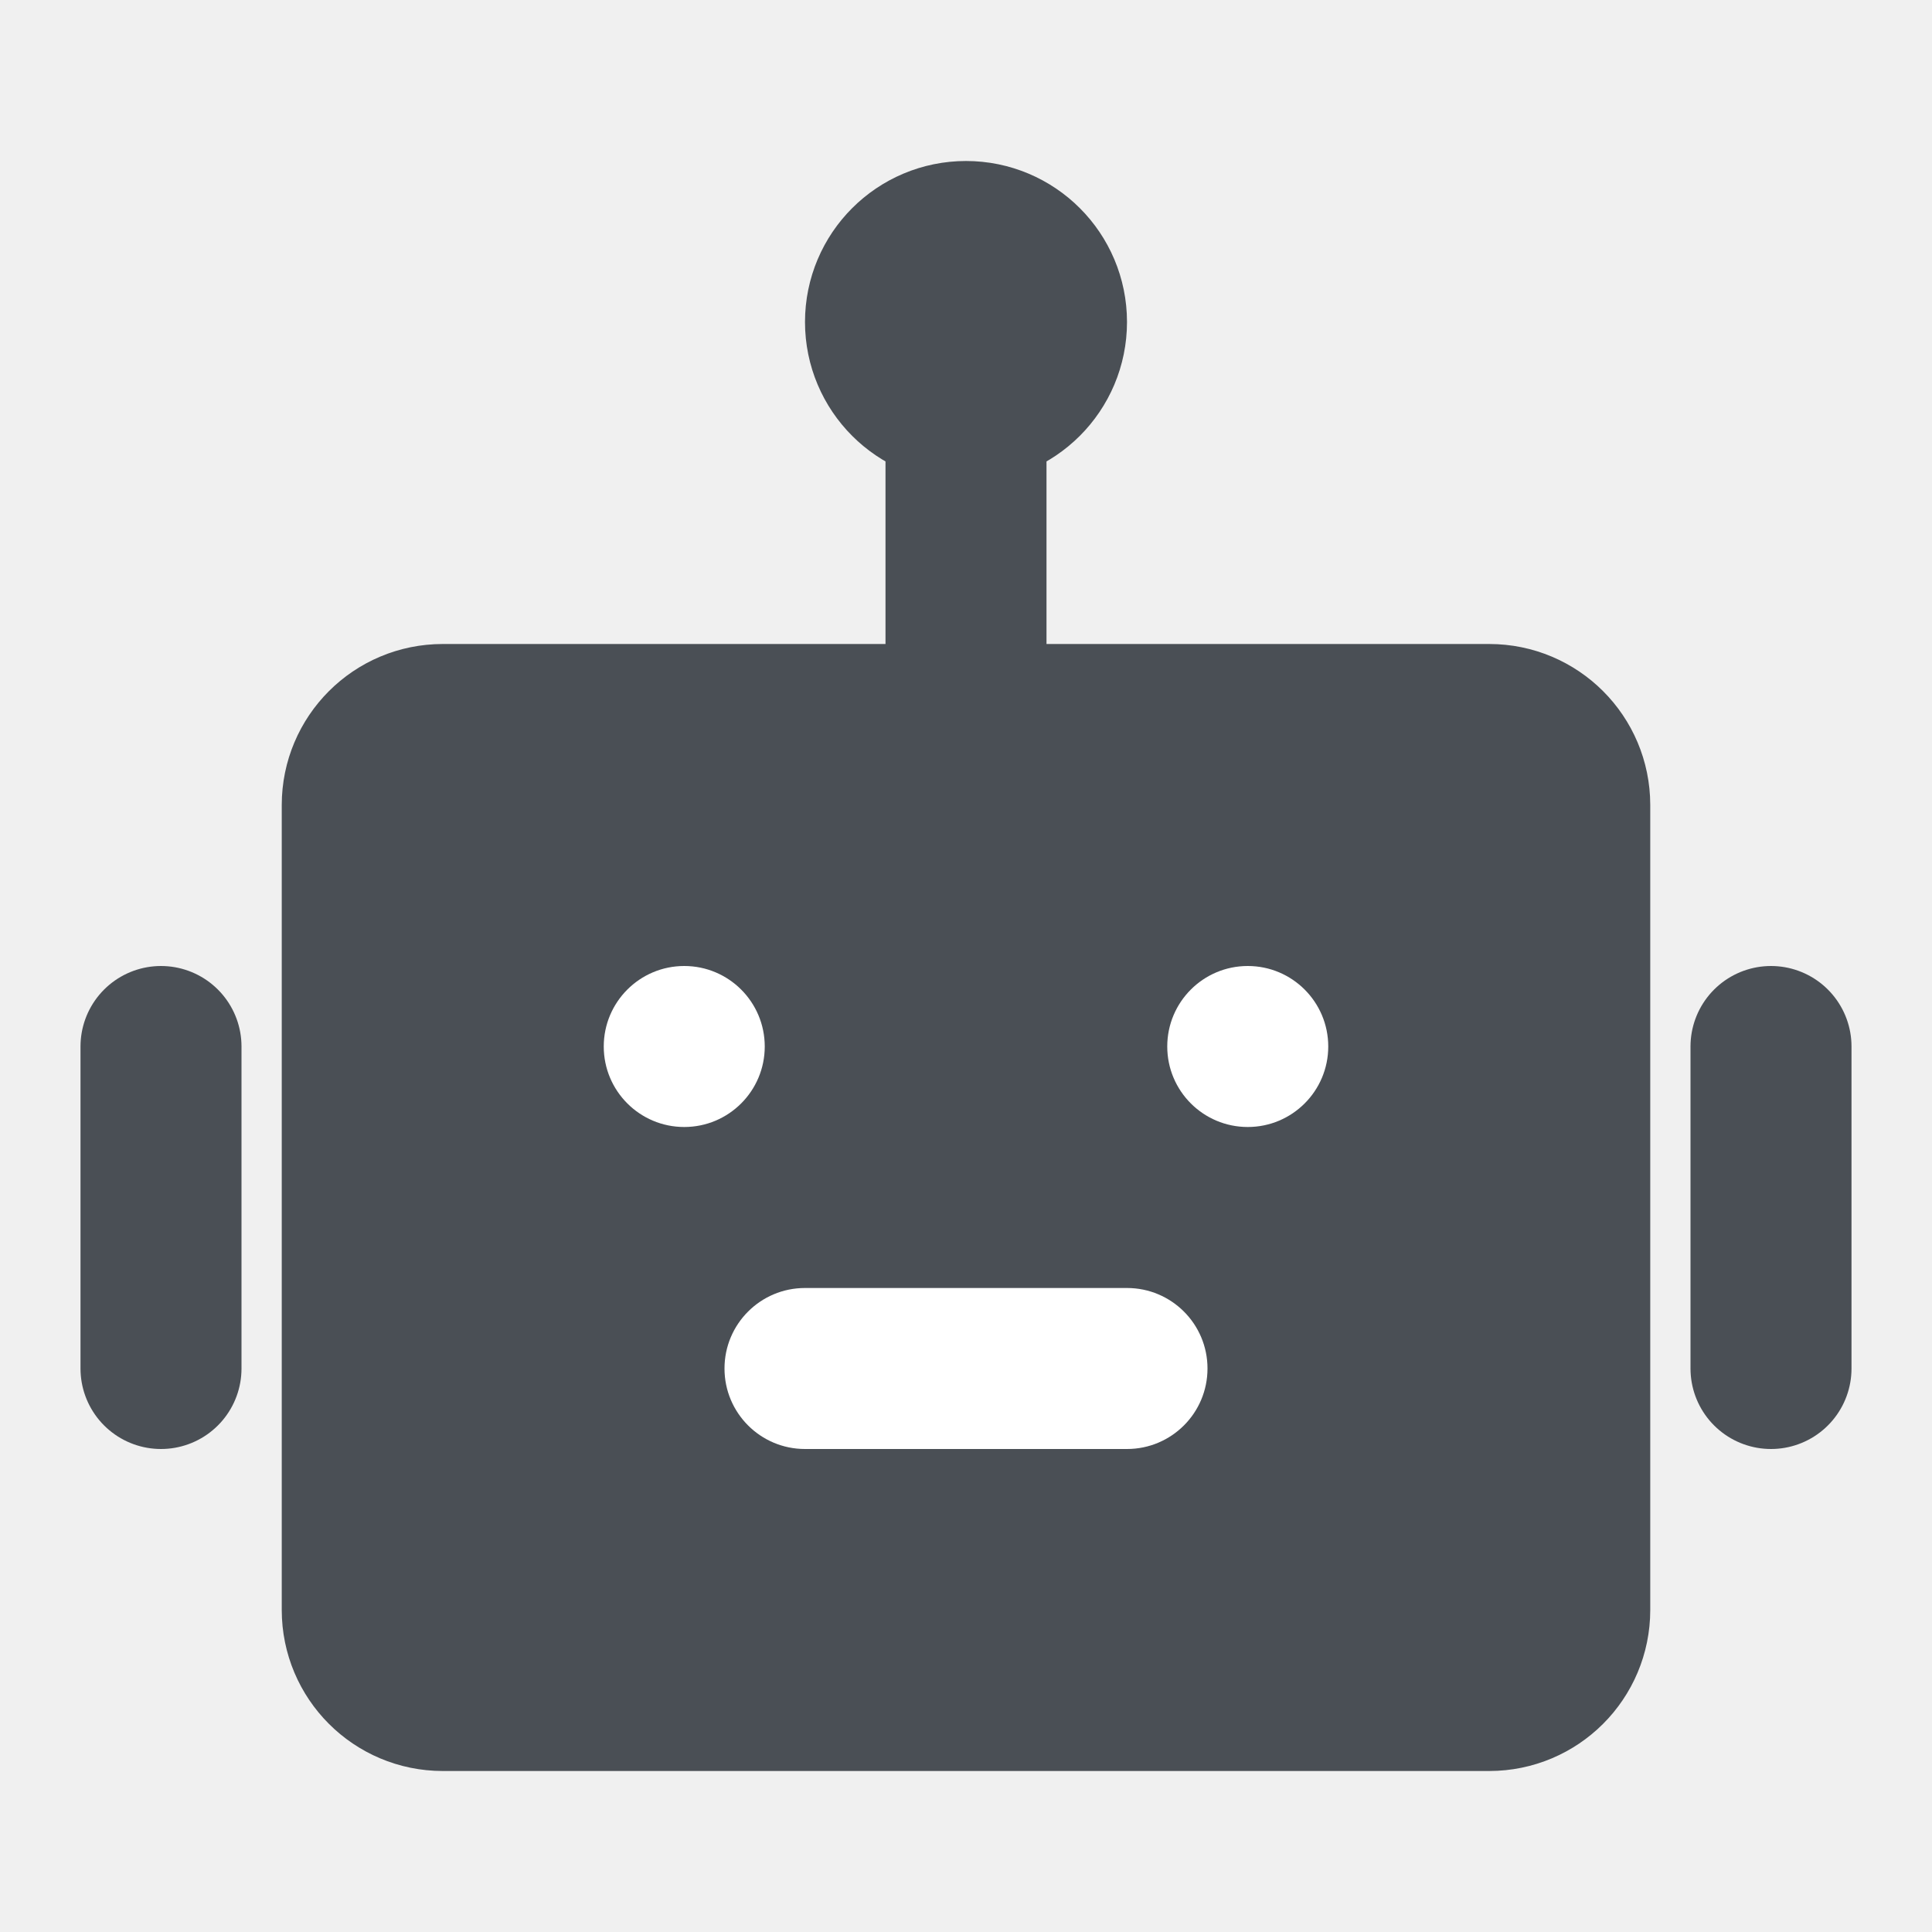
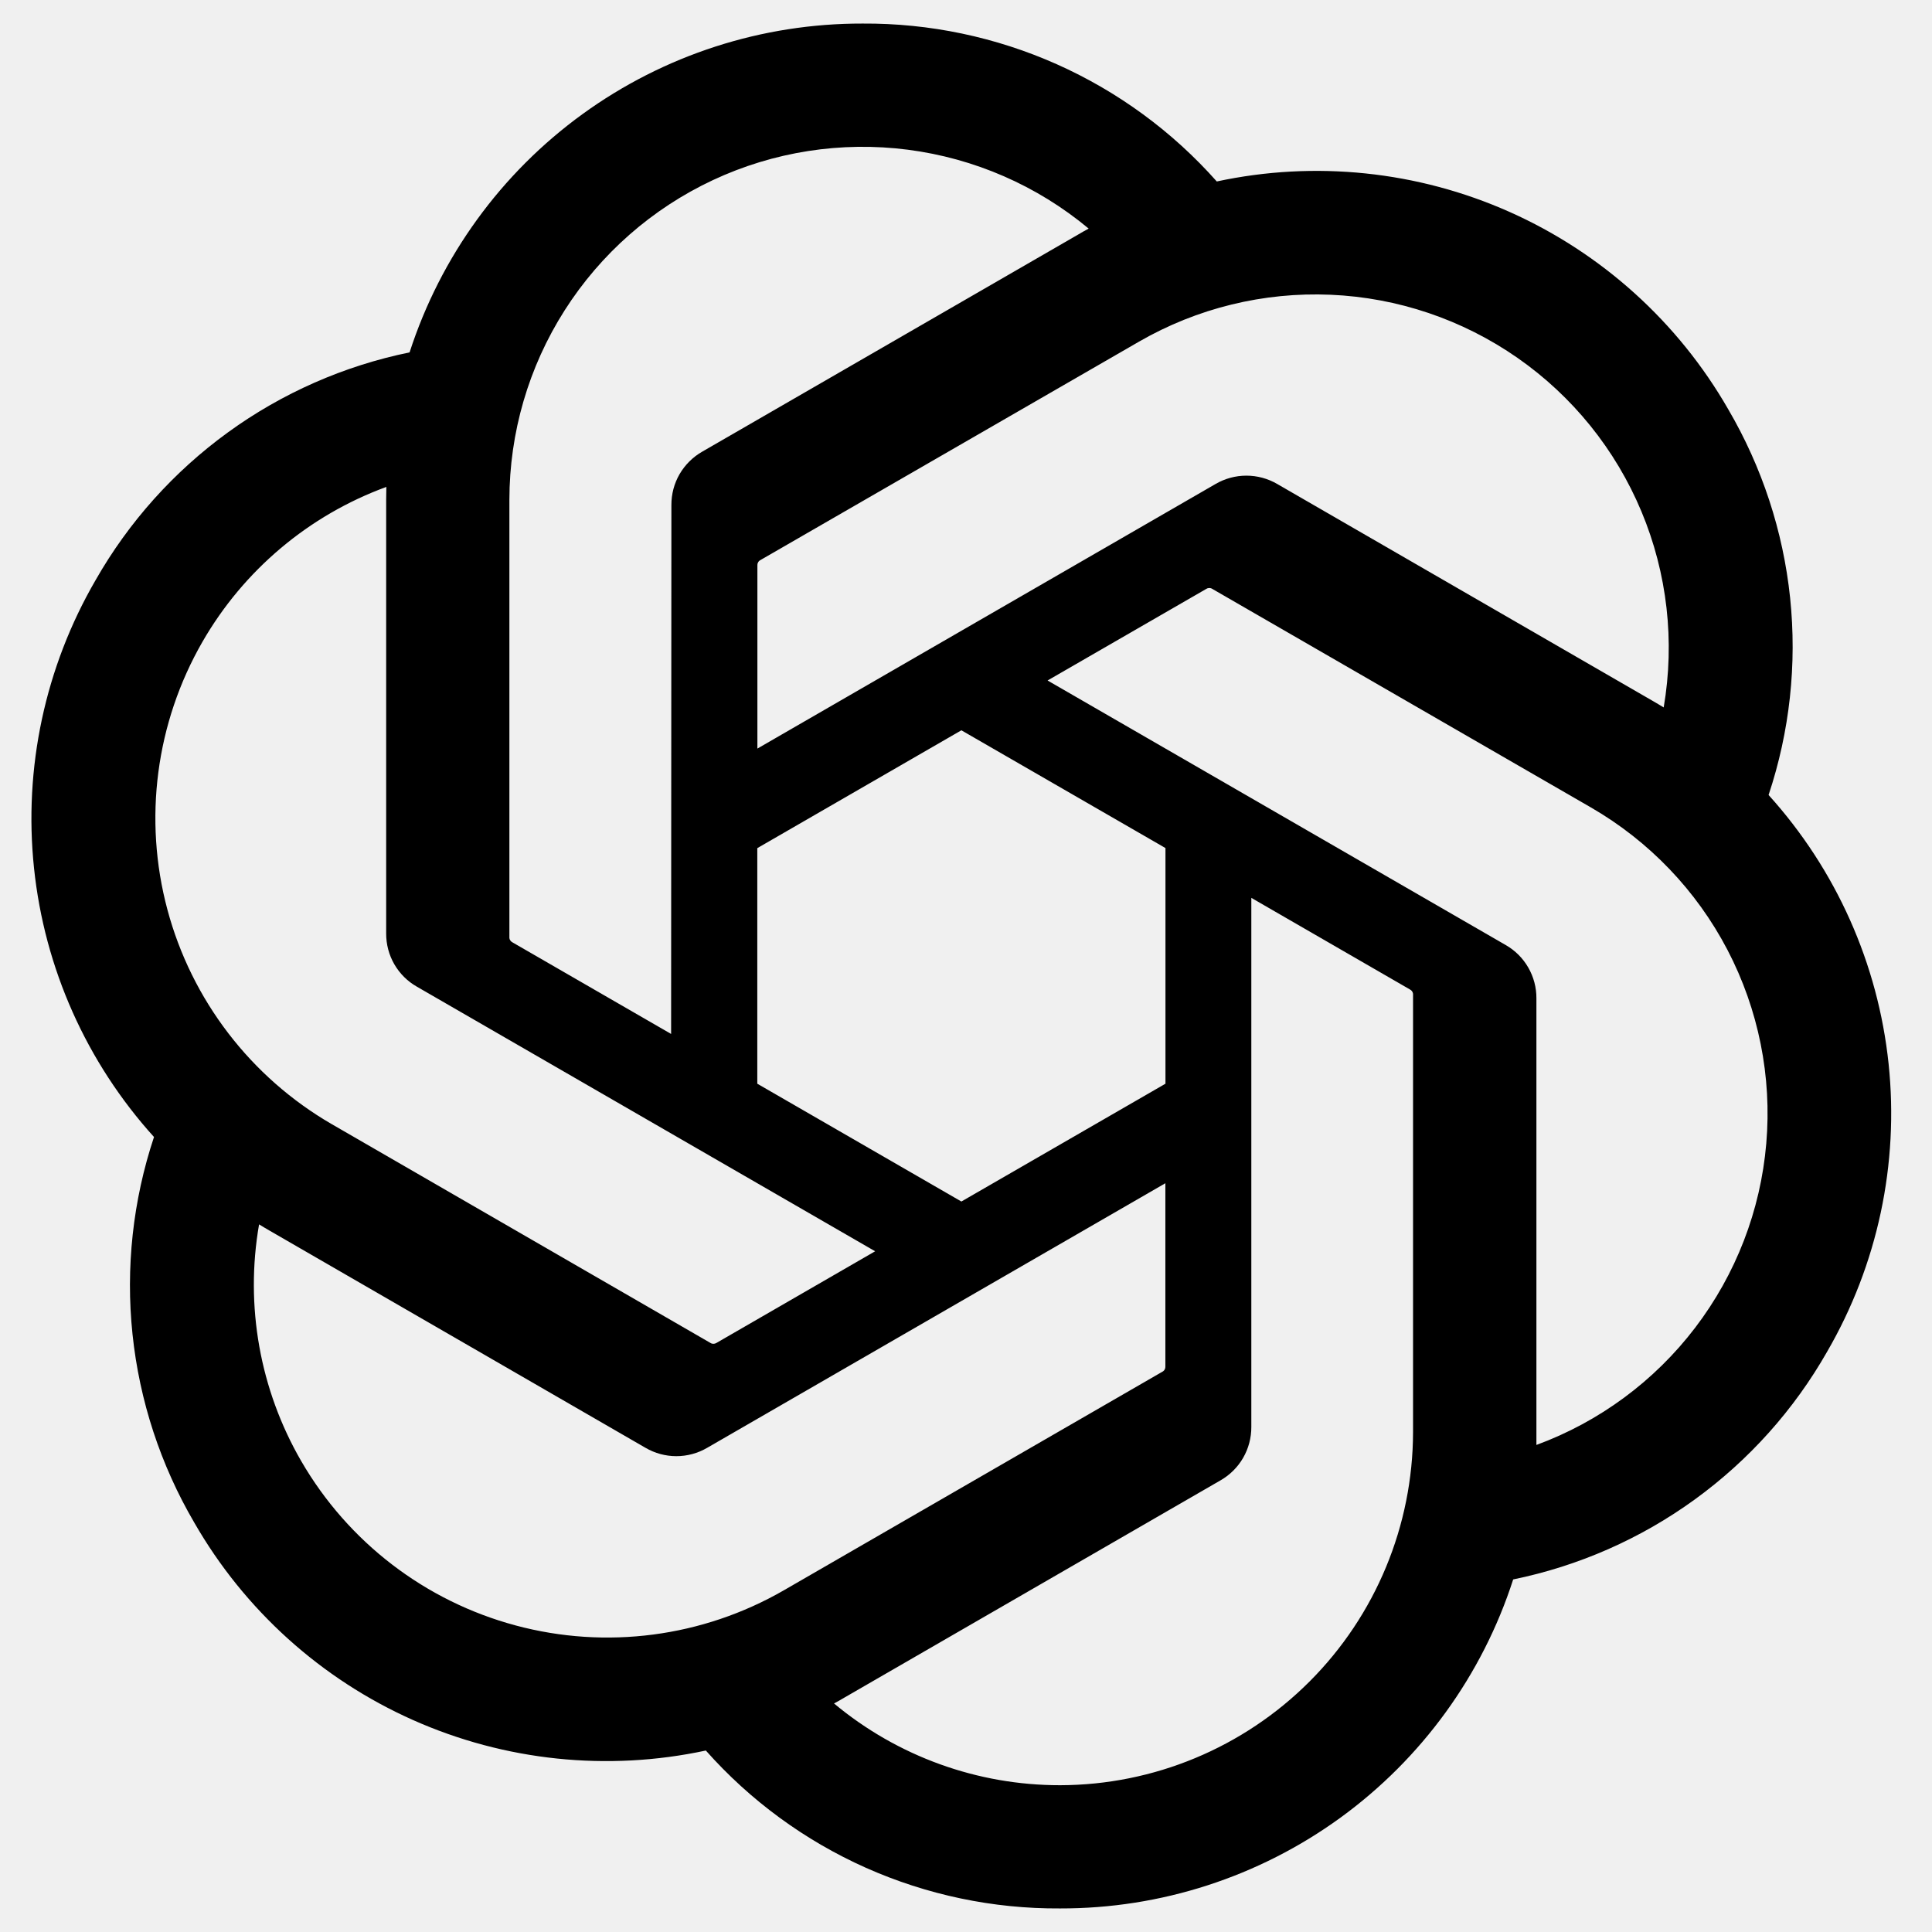
- <svg xmlns="http://www.w3.org/2000/svg" width="24" height="24" viewBox="0 0 48 48" fill="none">
-   <rect x="9" y="18" width="30" height="24" rx="2" fill="#4a4f55" stroke="#4a4f55" stroke-width="4" />
-   <circle cx="17" cy="26" r="2" fill="#FFF" />
-   <circle cx="31" cy="26" r="2" fill="#FFF" />
-   <path d="M20 32C18.895 32 18 32.895 18 34C18 35.105 18.895 36 20 36V32ZM28 36C29.105 36 30 35.105 30 34C30 32.895 29.105 32 28 32V36ZM20 36H28V32H20V36Z" fill="#FFF" />
-   <path d="M24 10V18" stroke="#4a4f55" stroke-width="4" stroke-linecap="round" stroke-linejoin="round" />
-   <path d="M4 26V34" stroke="#4a4f55" stroke-width="4" stroke-linecap="round" stroke-linejoin="round" />
-   <path d="M44 26V34" stroke="#4a4f55" stroke-width="4" stroke-linecap="round" stroke-linejoin="round" />
-   <circle cx="24" cy="8" r="2" stroke="#4a4f55" stroke-width="4" />
+ <svg xmlns="http://www.w3.org/2000/svg" viewBox="0 0 41 41" fill="none" stroke-width="1.5" role="img" style="width:24px">
+   <path d="M37.532 16.871C37.981 15.524 38.136 14.097 37.989 12.686C37.841 11.274 37.393 9.911 36.676 8.686C35.613 6.834 33.988 5.368 32.037 4.498C30.086 3.629 27.91 3.403 25.822 3.851C24.88 2.789 23.722 1.941 22.426 1.363C21.13 0.786 19.725 0.491 18.306 0.5C16.171 0.495 14.089 1.168 12.361 2.422C10.633 3.676 9.349 5.447 8.692 7.478C7.301 7.763 5.987 8.341 4.838 9.175C3.689 10.009 2.731 11.078 2.028 12.312C0.956 14.159 0.499 16.299 0.722 18.423C0.944 20.547 1.836 22.545 3.268 24.129C2.82 25.476 2.664 26.903 2.812 28.314C2.96 29.726 3.407 31.089 4.124 32.314C5.188 34.166 6.812 35.632 8.763 36.501C10.714 37.37 12.891 37.597 14.979 37.149C15.921 38.211 17.079 39.059 18.375 39.637C19.671 40.214 21.076 40.509 22.495 40.5C24.631 40.505 26.713 39.832 28.442 38.577C30.17 37.322 31.456 35.551 32.112 33.518C33.503 33.233 34.817 32.655 35.966 31.821C37.115 30.987 38.073 29.918 38.775 28.684C39.846 26.837 40.302 24.698 40.079 22.575C39.856 20.452 38.964 18.454 37.532 16.871ZM22.498 37.885C20.744 37.887 19.046 37.273 17.699 36.15C17.76 36.117 17.867 36.059 17.936 36.016L25.9 31.416C26.1 31.302 26.266 31.137 26.381 30.938C26.496 30.739 26.556 30.512 26.555 30.282V19.054L29.921 20.998C29.939 21.007 29.954 21.02 29.966 21.036C29.977 21.052 29.984 21.071 29.987 21.09V30.389C29.984 32.375 29.195 34.279 27.791 35.684C26.387 37.089 24.484 37.881 22.498 37.885ZM6.392 31.006C5.514 29.489 5.197 27.711 5.498 25.983C5.557 26.019 5.66 26.082 5.735 26.124L13.699 30.725C13.898 30.841 14.123 30.902 14.353 30.902C14.583 30.902 14.809 30.841 15.007 30.725L24.731 25.11V28.998C24.732 29.018 24.728 29.038 24.72 29.056C24.712 29.074 24.699 29.089 24.683 29.101L16.632 33.75C14.91 34.742 12.864 35.01 10.945 34.495C9.025 33.981 7.388 32.726 6.392 31.006ZM4.297 13.619C5.172 12.1 6.553 10.936 8.199 10.333C8.199 10.401 8.195 10.523 8.195 10.607V19.808C8.194 20.038 8.253 20.264 8.368 20.463C8.483 20.662 8.649 20.827 8.849 20.94L18.572 26.554L15.206 28.498C15.189 28.509 15.17 28.515 15.15 28.517C15.131 28.519 15.111 28.516 15.092 28.508L7.04 23.856C5.321 22.86 4.067 21.224 3.553 19.305C3.039 17.386 3.306 15.341 4.297 13.619ZM31.955 20.056L22.231 14.441L25.598 12.498C25.614 12.487 25.633 12.48 25.653 12.479C25.673 12.477 25.693 12.48 25.711 12.488L33.763 17.136C34.997 17.849 36.002 18.898 36.661 20.161C37.319 21.424 37.605 22.849 37.483 24.268C37.362 25.688 36.838 27.043 35.974 28.176C35.11 29.309 33.941 30.172 32.605 30.664C32.605 30.595 32.605 30.473 32.605 30.389V21.188C32.607 20.959 32.547 20.733 32.433 20.534C32.319 20.335 32.154 20.17 31.955 20.056ZM35.306 15.013C35.246 14.976 35.143 14.914 35.069 14.872L27.105 10.271C26.906 10.155 26.68 10.094 26.45 10.094C26.221 10.094 25.995 10.155 25.796 10.271L16.073 15.886V11.998C16.072 11.978 16.075 11.959 16.084 11.941C16.092 11.922 16.105 11.907 16.121 11.895L24.172 7.25C25.405 6.539 26.816 6.194 28.238 6.255C29.661 6.316 31.036 6.781 32.204 7.595C33.372 8.409 34.284 9.539 34.833 10.853C35.383 12.167 35.546 13.61 35.306 15.013ZM14.242 21.942L10.875 19.998C10.858 19.989 10.842 19.976 10.831 19.96C10.819 19.944 10.812 19.925 10.81 19.906V10.607C10.811 9.183 11.217 7.788 11.982 6.587C12.747 5.385 13.838 4.427 15.127 3.823C16.417 3.219 17.852 2.995 19.265 3.177C20.677 3.359 22.009 3.939 23.103 4.851C23.043 4.884 22.937 4.942 22.867 4.985L14.902 9.585C14.703 9.699 14.537 9.864 14.421 10.063C14.306 10.262 14.247 10.488 14.248 10.717L14.242 21.942ZM16.071 17.999L20.402 15.498L24.733 17.997V22.998L20.402 25.498L16.071 22.998V17.999Z" fill="currentColor">
+   </path>
</svg>
